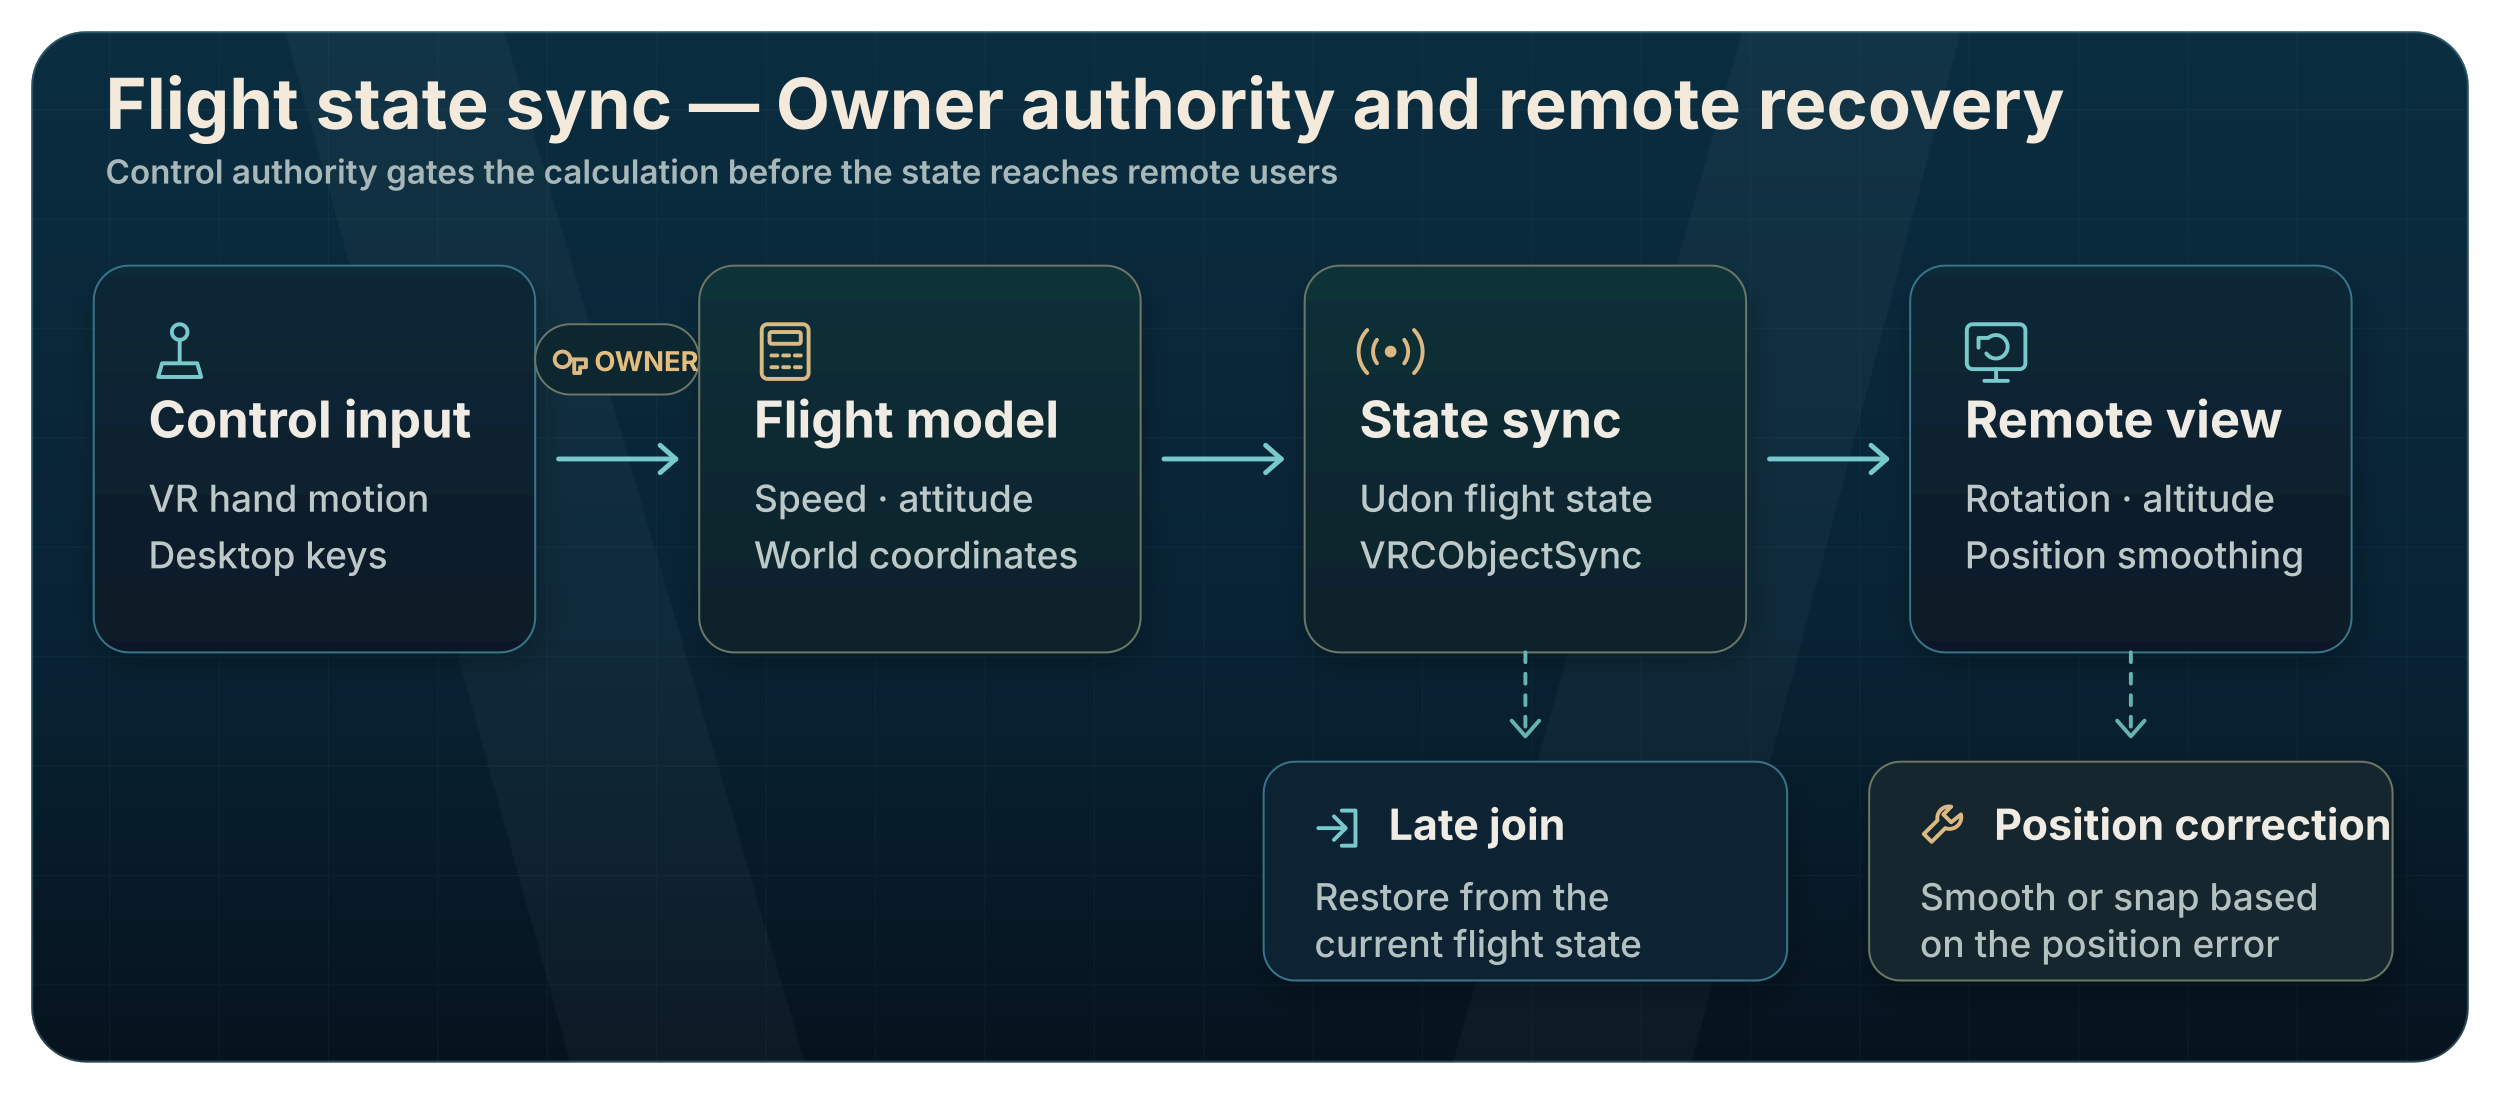
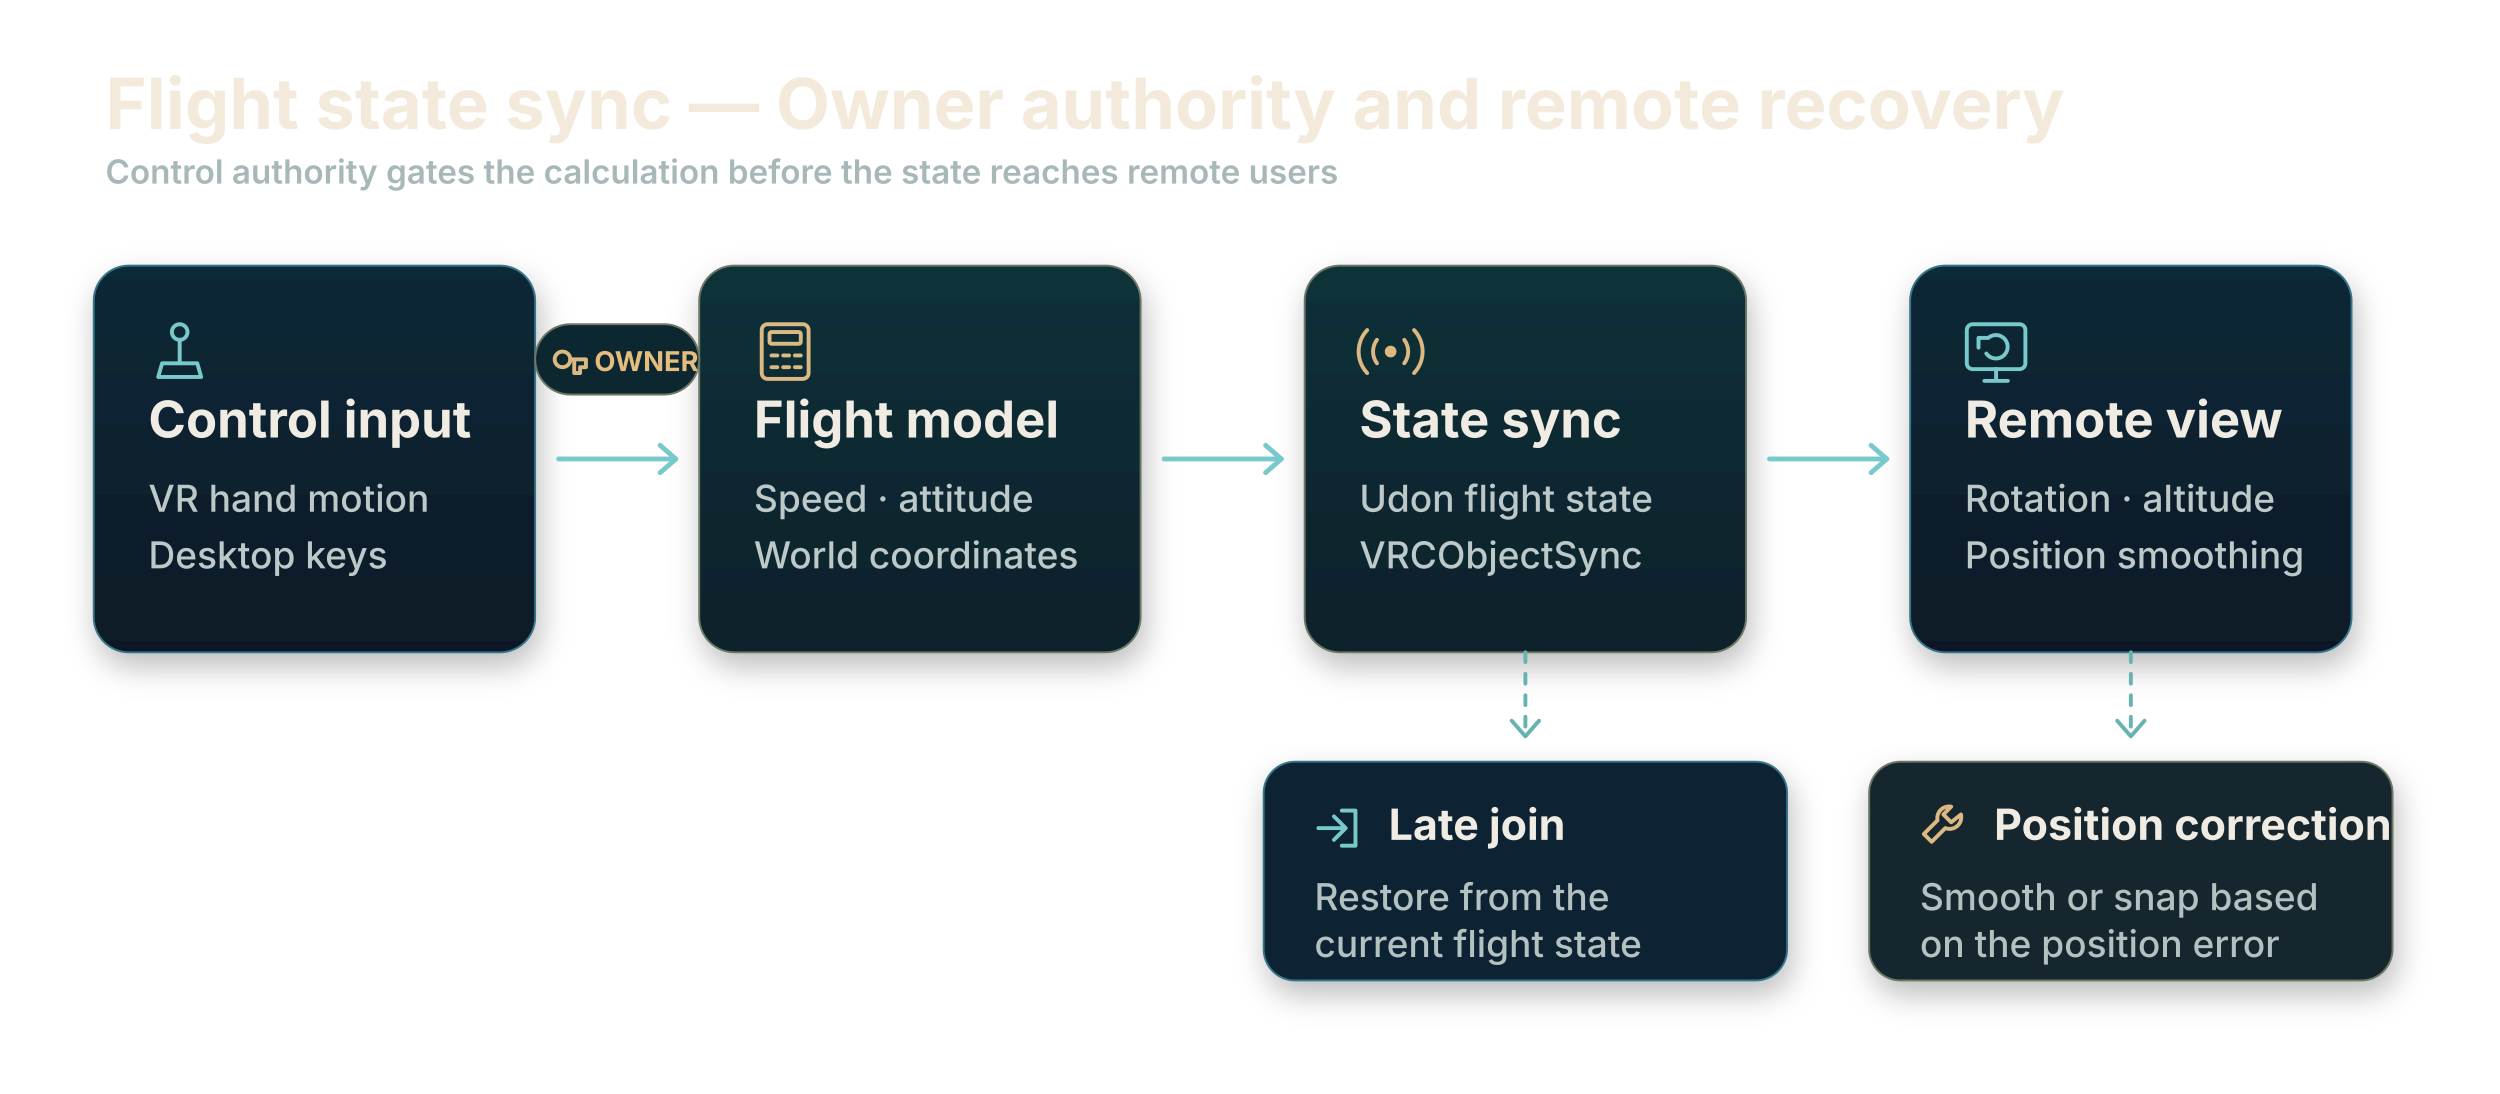
<svg xmlns="http://www.w3.org/2000/svg" width="1280" height="560" viewBox="0 0 1280 560" role="img" aria-labelledby="title desc">
  <defs>
-     <linearGradient id="background" x1="0" y1="0" x2="0" y2="1">
-       <stop stop-color="#0a2d40" />
-       <stop offset=".62" stop-color="#082233" />
-       <stop offset="1" stop-color="#06131e" />
-     </linearGradient>
    <linearGradient id="card" x1="0" y1="0" x2="0" y2="1">
      <stop stop-color="#0c2937" />
      <stop offset="1" stop-color="#071925" />
    </linearGradient>
    <linearGradient id="activeCard" x1="0" y1="0" x2="0" y2="1">
      <stop stop-color="#103139" />
      <stop offset="1" stop-color="#09212a" />
    </linearGradient>
-     <pattern id="grid" width="56" height="56" patternUnits="userSpaceOnUse">
-       <path d="M56 0H0V56" fill="none" stroke="#8fd4d7" stroke-opacity=".045" />
-     </pattern>
    <filter id="shadow" x="-15%" y="-15%" width="130%" height="140%">
      <feDropShadow dy="7" stdDeviation="8" flood-color="#000" flood-opacity=".26" />
    </filter>
    <style>
      text{font-family:Inter,"Segoe UI",sans-serif}
      .title{fill:#f4eadb;font-size:36px;font-weight:700}.sub{fill:#a8b8b9;font-size:17px;font-weight:600}
      .cardTitle{fill:#f0ece3;font-size:26px;font-weight:700}.detail{fill:#bdc9c9;font-size:19px;font-weight:550}
      .condition{fill:#e5be7f;font-size:14px;font-weight:700}.branchTitle{fill:#f0ece3;font-size:22px;font-weight:700}
      .branchText{fill:#b4c1c1;font-size:19px;font-weight:550}
+       @media (prefers-color-scheme:light){.title{fill:#173f50}.sub{fill:#586f76}}
    </style>
  </defs>
-   <rect x="16" y="16" width="1248" height="528" rx="28" fill="url(#background)" />
-   <path d="M146 16h112l154 528H292zM892 16h112l-138 528H744z" fill="#d1f7f4" fill-opacity=".035" />
-   <rect x="16" y="16" width="1248" height="528" rx="28" fill="url(#grid)" />
-   <rect x="16.5" y="16.5" width="1247" height="527" rx="27.5" fill="none" stroke="#73aeb9" stroke-opacity=".31" />
  <text x="54" y="66" class="title">Flight state sync — Owner authority and remote recovery</text>
  <text x="54" y="94" class="sub">Control authority gates the calculation before the state reaches remote users</text>
  <g filter="url(#shadow)">
    <rect x="48" y="136" width="226" height="198" rx="18" fill="url(#card)" stroke="#397488" />
    <rect x="358" y="136" width="226" height="198" rx="18" fill="url(#activeCard)" stroke="#6d7765" />
    <rect x="668" y="136" width="226" height="198" rx="18" fill="url(#activeCard)" stroke="#6d7765" />
    <rect x="978" y="136" width="226" height="198" rx="18" fill="url(#card)" stroke="#397488" />
  </g>
  <g transform="translate(76 164)" fill="none" stroke="#78c9cc" stroke-width="2" stroke-linecap="round" stroke-linejoin="round">
    <circle cx="16" cy="6" r="4" />
    <path d="M16 10v12M7 22h18l2 7H5l2-7" />
  </g>
  <text x="76" y="224" class="cardTitle">Control input</text>
  <text x="76" y="262" class="detail">VR hand motion</text>
  <text x="76" y="291" class="detail">Desktop keys</text>
  <g transform="translate(386 164)" fill="none" stroke="#dcb982" stroke-width="2" stroke-linecap="round" stroke-linejoin="round">
    <rect x="4" y="2" width="24" height="28" rx="3" />
    <rect x="8" y="6" width="16" height="6" rx="1" />
    <path d="M9 18h3M15 18h3M21 18h3M9 24h3M15 24h3M21 24h3" />
  </g>
  <text x="386" y="224" class="cardTitle">Flight model</text>
  <text x="386" y="262" class="detail">Speed · attitude</text>
  <text x="386" y="291" class="detail">World coordinates</text>
  <g transform="translate(696 164)" fill="none" stroke="#dcb982" stroke-width="2" stroke-linecap="round" stroke-linejoin="round">
    <circle cx="16" cy="16" r="3" fill="#dcb982" stroke="none" />
    <path d="M9 10a10 10 0 0 0 0 12M23 10a10 10 0 0 1 0 12M4 5a16 16 0 0 0 0 22M28 5a16 16 0 0 1 0 22" />
  </g>
  <text x="696" y="224" class="cardTitle">State sync</text>
  <text x="696" y="262" class="detail">Udon flight state</text>
  <text x="696" y="291" class="detail">VRCObjectSync</text>
  <g transform="translate(1006 164)" fill="none" stroke="#78c9cc" stroke-width="2" stroke-linecap="round" stroke-linejoin="round">
    <rect x="1" y="2" width="30" height="23" rx="3" />
    <path d="M10 31h12M16 25v6M11 17a6 6 0 1 0 1-8M12 9H7v5" />
  </g>
  <text x="1006" y="224" class="cardTitle">Remote view</text>
  <text x="1006" y="262" class="detail">Rotation · altitude</text>
  <text x="1006" y="291" class="detail">Position smoothing</text>
  <g fill="none" stroke="#78c9cc" stroke-width="2.5" stroke-linecap="round" stroke-linejoin="round">
    <path d="M286 235h60" />
    <path d="M338 228l8 7-8 7" />
    <path d="M596 235h60" />
    <path d="M648 228l8 7-8 7" />
    <path d="M906 235h60" />
    <path d="M958 228l8 7-8 7" />
  </g>
  <g transform="translate(274 166)">
    <rect width="84" height="36" rx="18" fill="#0d2730" stroke="#6d7765" />
    <g transform="translate(9 10)" fill="none" stroke="#dcb982" stroke-width="2" stroke-linecap="round" stroke-linejoin="round">
      <circle cx="5" cy="8" r="4" />
      <path d="M9 8h8v4h-3v3h-3V8" />
    </g>
    <text x="57" y="24" class="condition" text-anchor="middle">OWNER</text>
  </g>
  <g fill="none" stroke="#67b3b0" stroke-width="2" stroke-linecap="round" stroke-linejoin="round" stroke-dasharray="5 6">
    <path d="M781 334v43" />
    <path d="M1091 334v43" />
  </g>
  <g fill="none" stroke="#67b3b0" stroke-width="2" stroke-linecap="round" stroke-linejoin="round">
    <path d="M774 369l7 8 7-8" />
    <path d="M1084 369l7 8 7-8" />
  </g>
  <g filter="url(#shadow)">
    <rect x="647" y="390" width="268" height="112" rx="16" fill="#092431" stroke="#397488" />
    <rect x="957" y="390" width="268" height="112" rx="16" fill="#14282d" stroke="#6d7765" />
  </g>
  <g transform="translate(673 412)" fill="none" stroke="#78c9cc" stroke-width="2" stroke-linecap="round" stroke-linejoin="round">
    <path d="M14 3h7v18h-7M2 12h14M10 6l6 6-6 6" />
  </g>
  <text x="711" y="430" class="branchTitle">Late join</text>
  <text x="673" y="466" class="branchText">Restore from the</text>
  <text x="673" y="490" class="branchText">current flight state</text>
  <g transform="translate(983 412)" fill="none" stroke="#dcb982" stroke-width="2" stroke-linecap="round" stroke-linejoin="round">
    <path d="M21 5a6 6 0 0 1-8 7l-7 7-4-4 7-7a6 6 0 0 1 7-7l-4 4 4 4z" />
  </g>
  <text x="1021" y="430" class="branchTitle">Position correction</text>
  <text x="983" y="466" class="branchText">Smooth or snap based</text>
  <text x="983" y="490" class="branchText">on the position error</text>
</svg>
